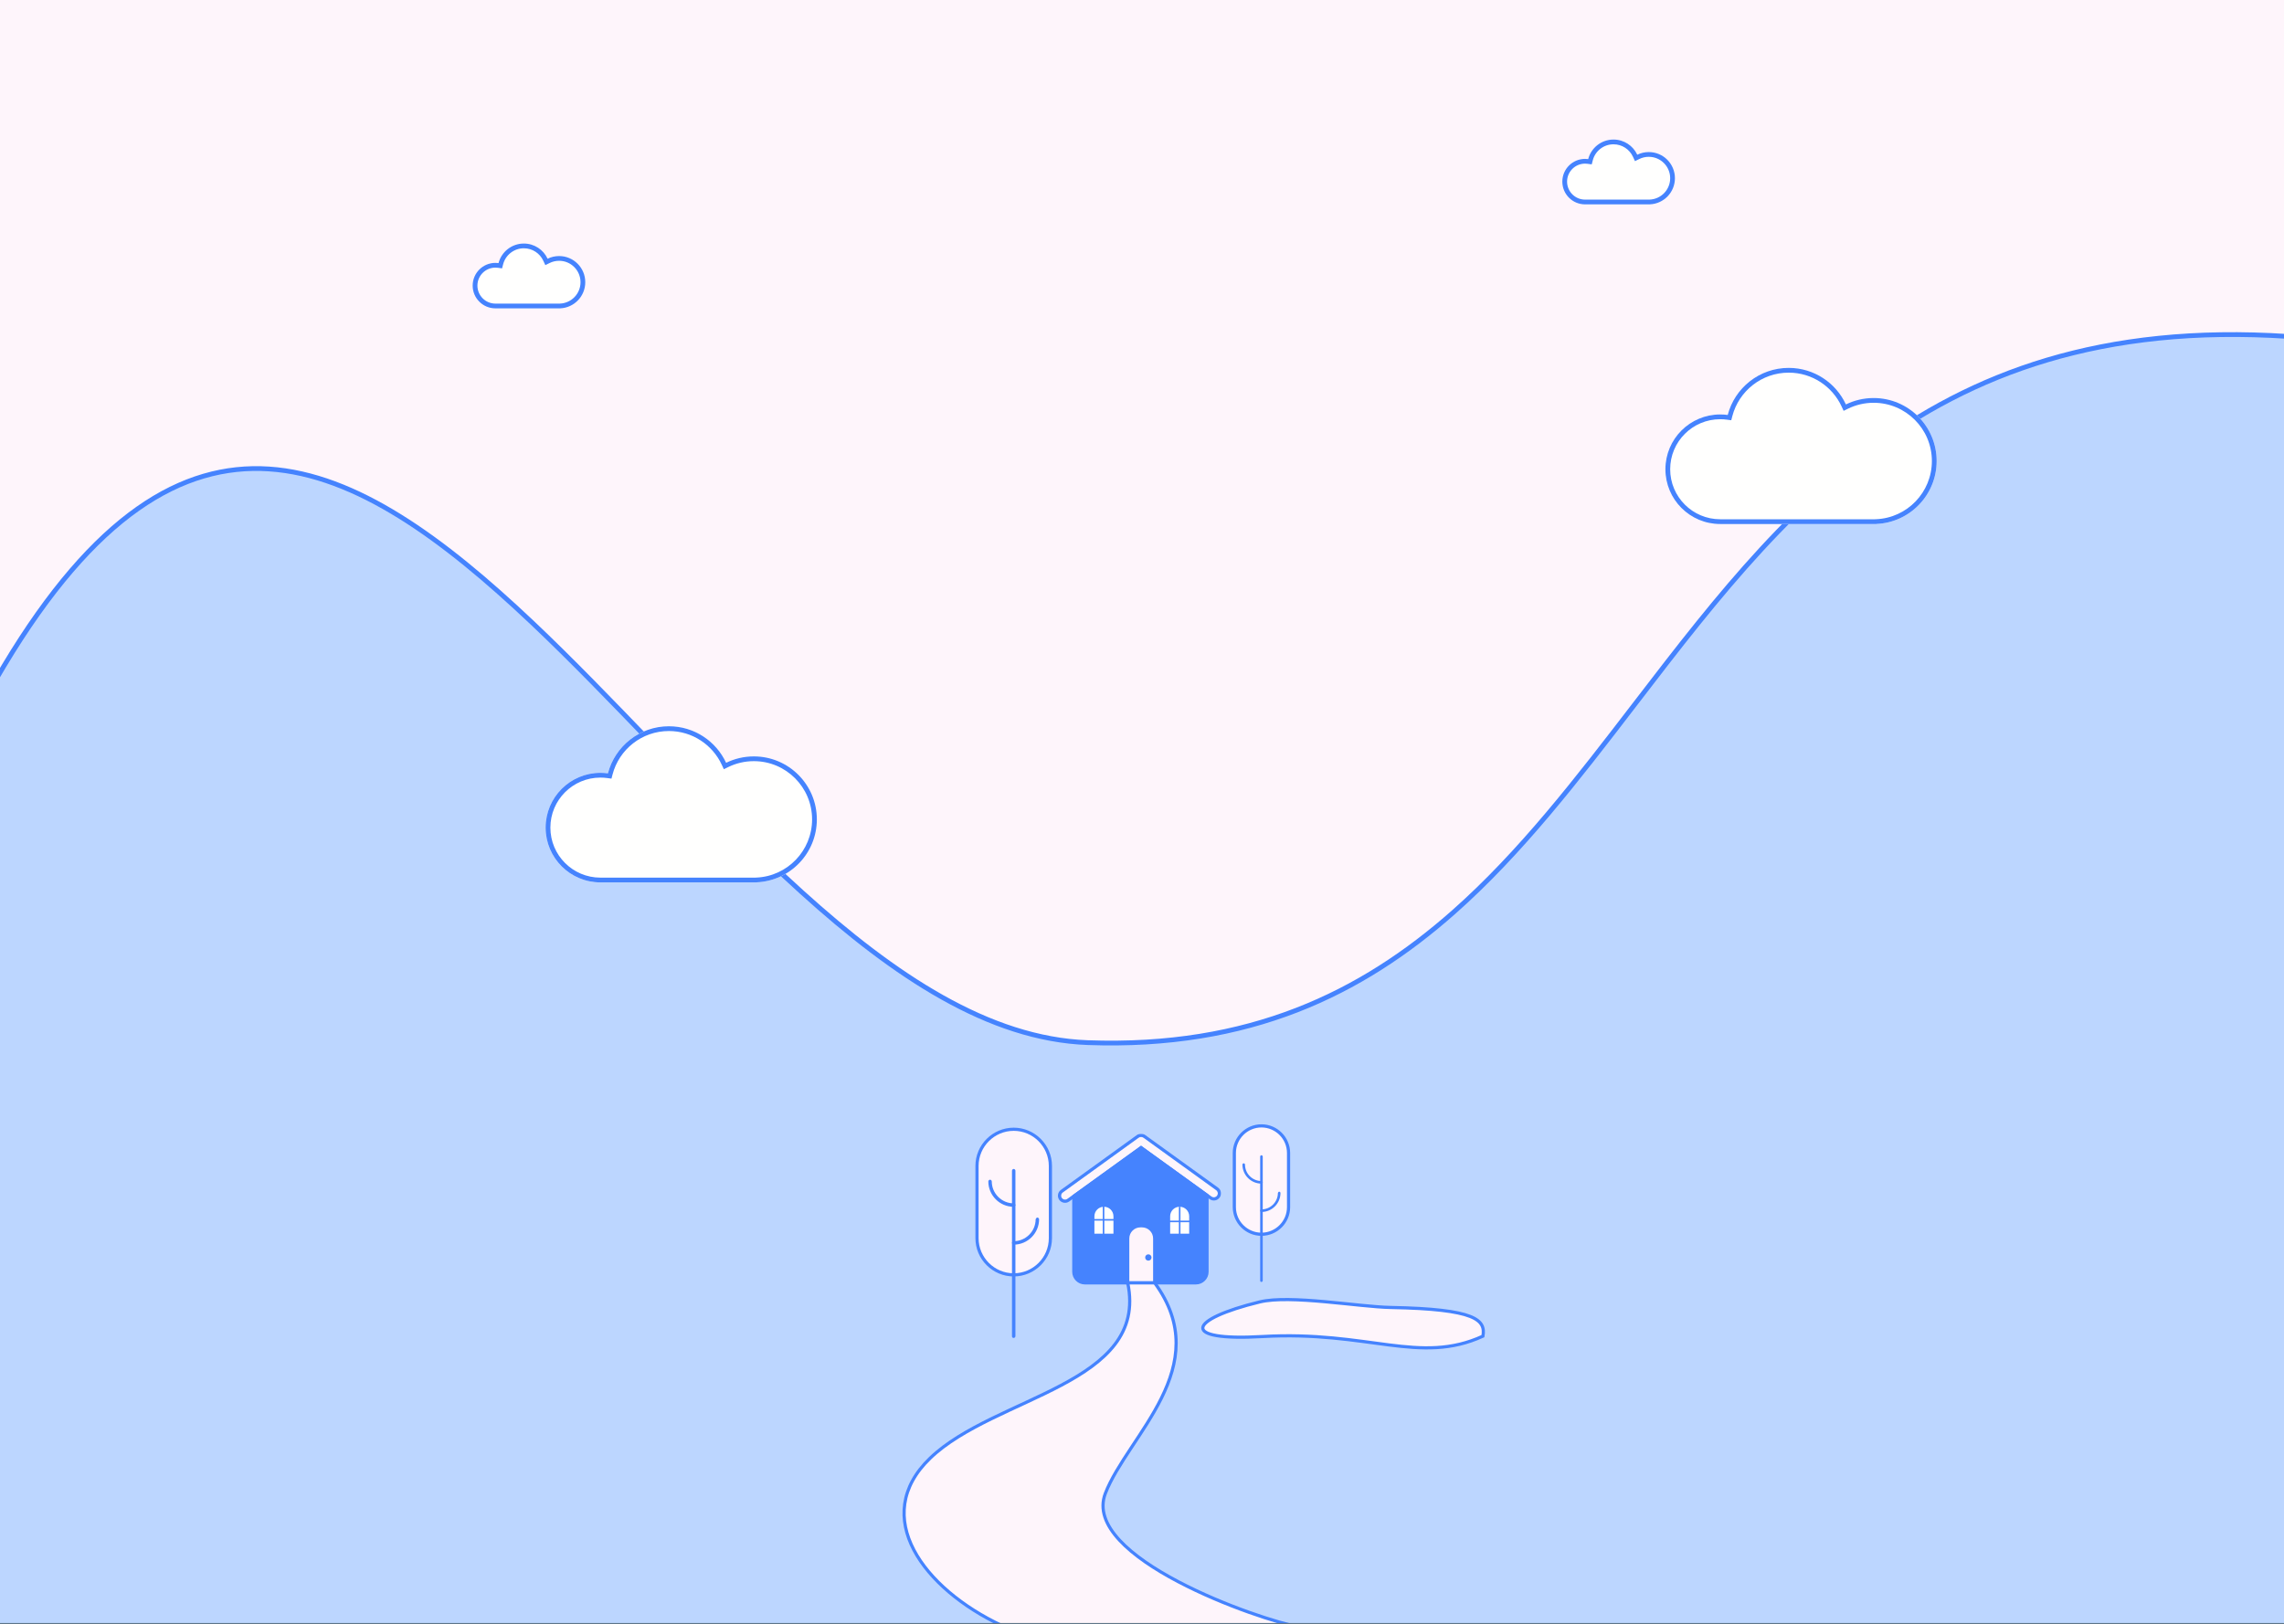
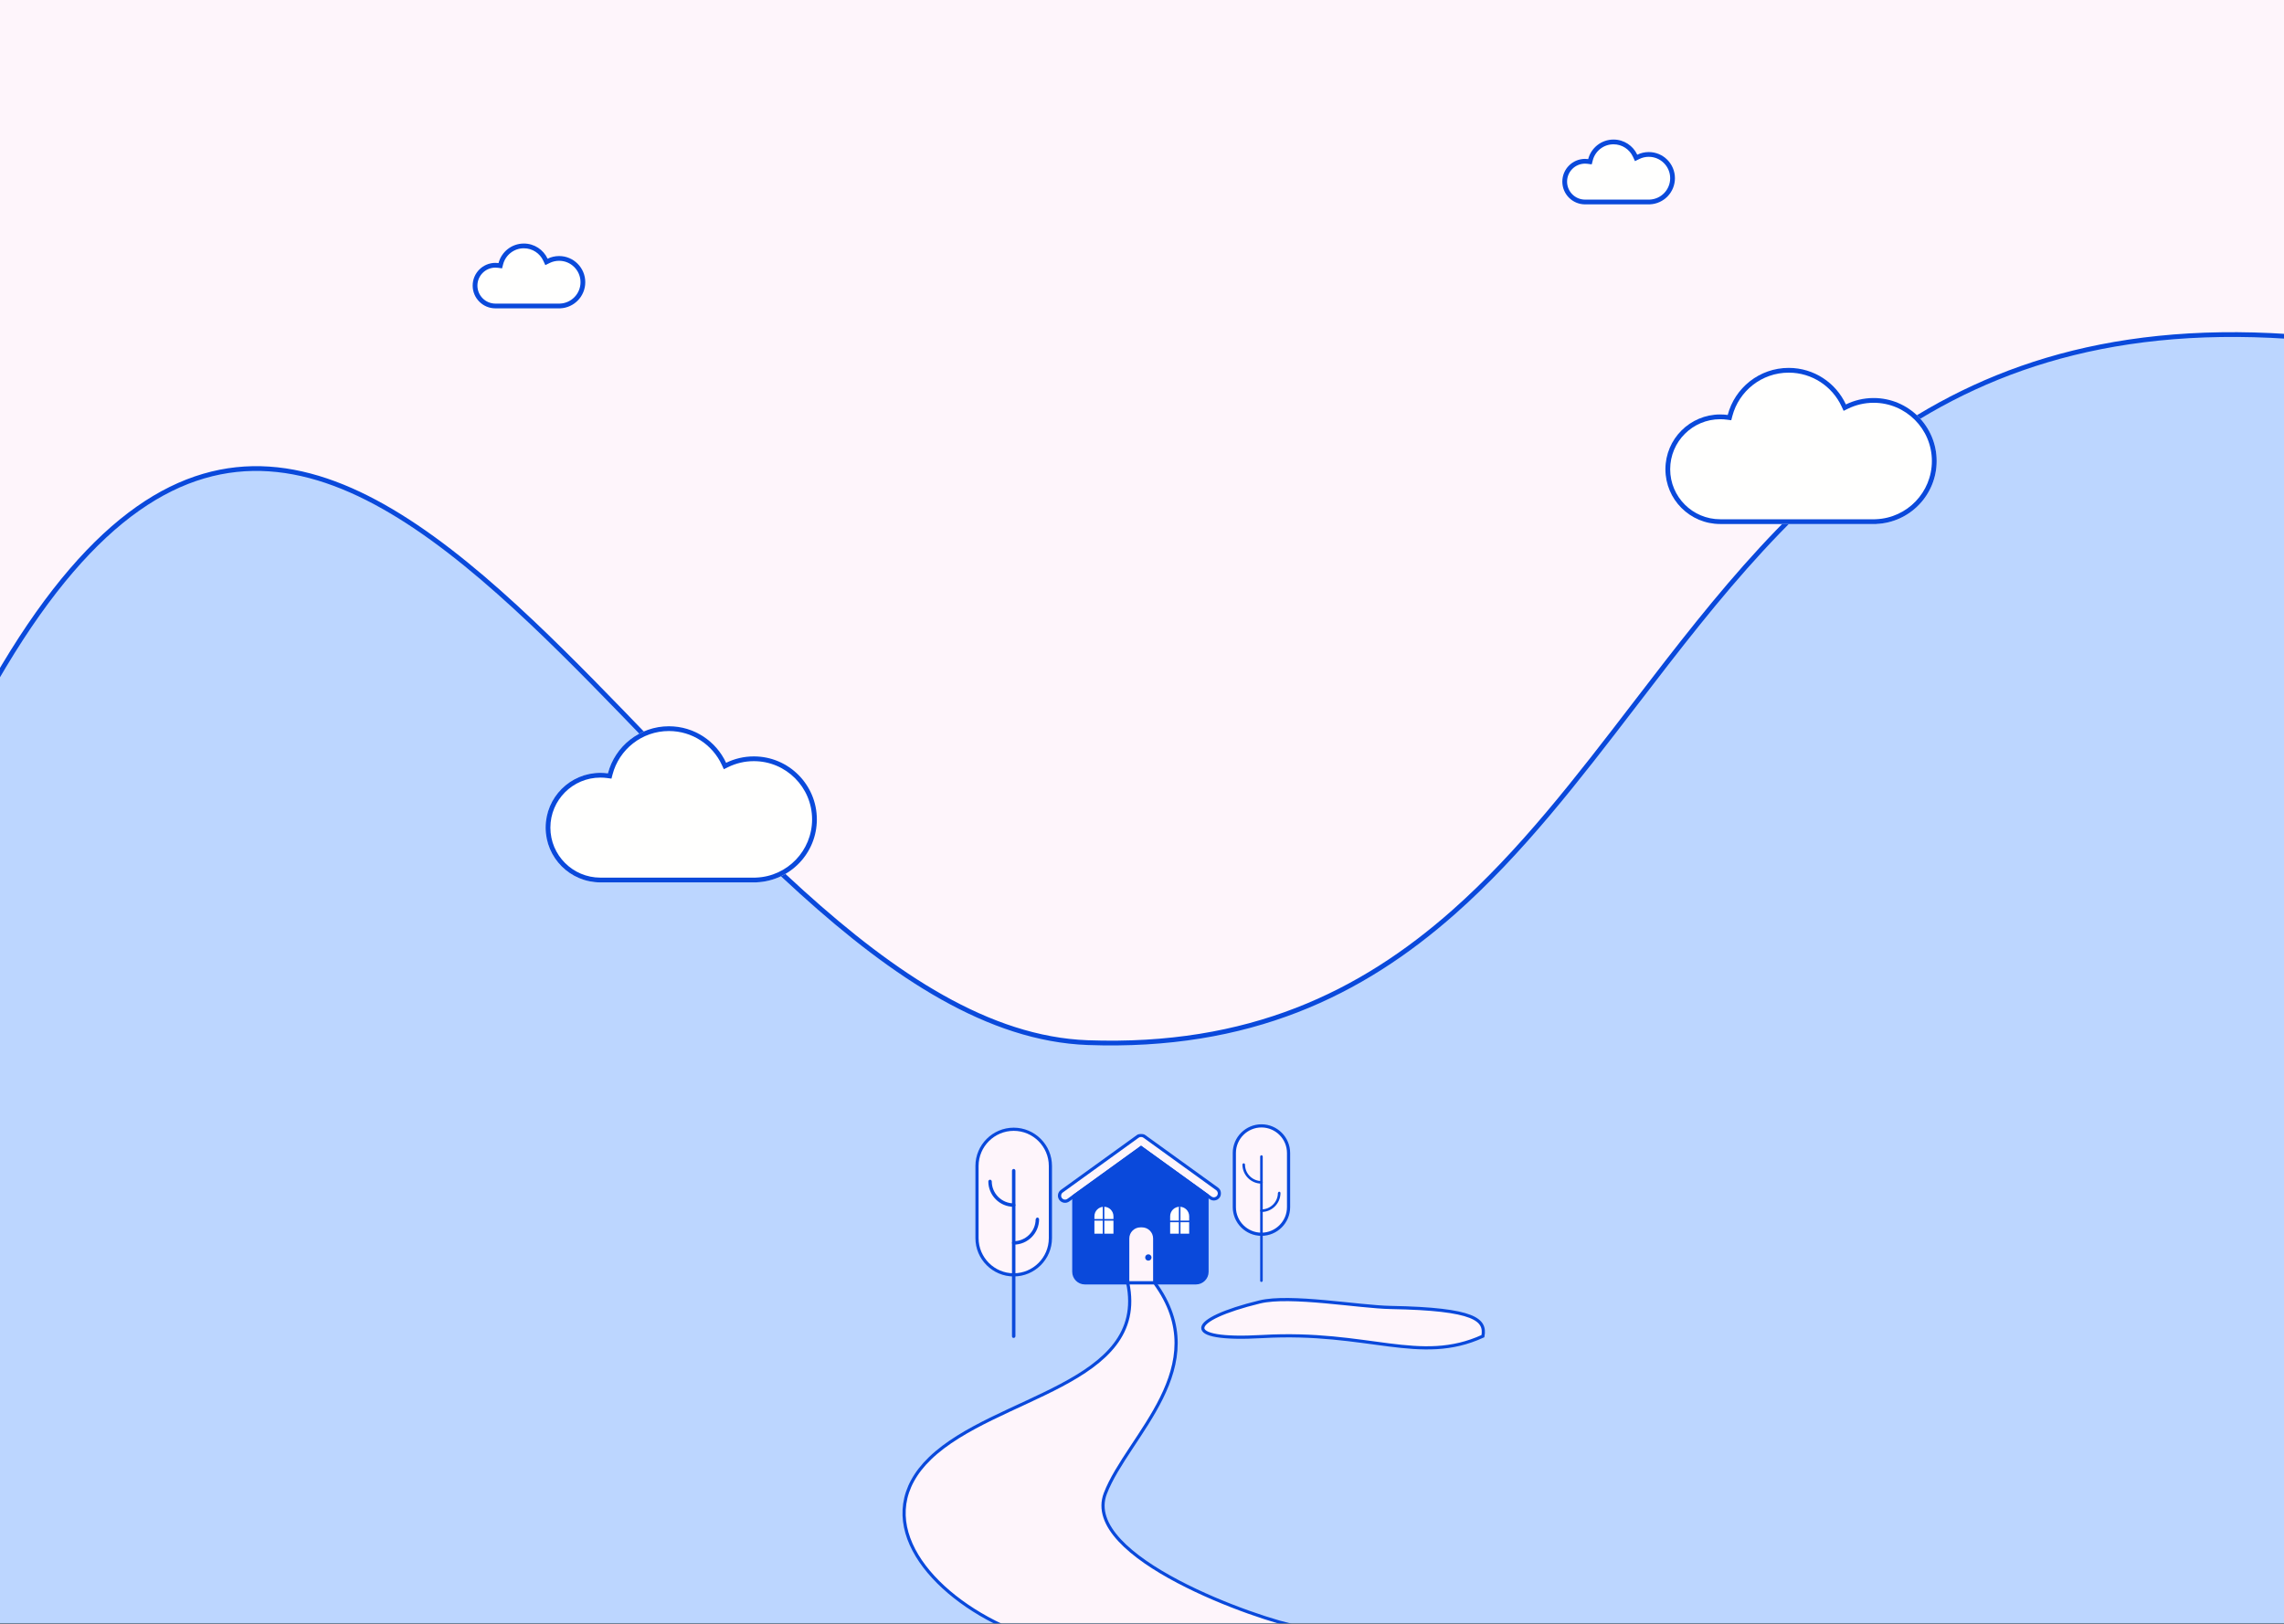
<svg xmlns="http://www.w3.org/2000/svg" width="1440" height="1024" viewBox="0 0 1440 1024" fill="none">
-   <g clip-path="url(#clip0_30_6824)">
-     <mask id="path-1-inside-1_30_6824" fill="white">
+   <g clip-path="url(#clip0_652_239)">
+     <mask id="path-1-inside-1_652_239" fill="white">
      <path d="M0 0H1440V1024H0V0Z" />
    </mask>
    <path d="M0 0H1440V1024H0V0Z" fill="#FEF5FB" />
-     <path d="M2.593 419.773C59.479 324.838 114.881 292.115 169.602 295.738C224.567 299.377 279.488 339.667 335.371 392.521C360.428 416.221 385.607 442.373 411.016 468.764C413.902 471.762 416.791 474.762 419.683 477.763C448.025 507.167 476.659 536.547 505.673 562.77C563.642 615.164 623.408 655.225 685.752 657.501C787.537 661.217 858.351 626.617 916.484 575.21C958.988 537.624 994.772 490.979 1030.92 443.865C1044.11 426.673 1057.34 409.418 1070.97 392.518C1122.03 329.211 1178.7 270.687 1259.32 238.015C1339.74 205.429 1444.18 198.48 1590.96 238.554L1665.22 1184.66L-113.351 1065.59C-124.783 969.095 -135.164 873.622 -123.138 769.487C-111.065 664.936 -76.395 551.592 2.593 419.773Z" fill="#BCD6FF" stroke="#4583FE" stroke-width="3" />
-     <mask id="path-6-inside-3_30_6824" fill="white">
+     <mask id="path-3-inside-2_652_239" fill="white">
+       <path d="M0 0H1440V1024H0V0Z" />
+     </mask>
+     <path d="M1440 1023.5H0V1024.5H1440V1023.5Z" fill="#597183" mask="url(#path-3-inside-2_652_239)" />
+     <path d="M2.593 419.771C59.479 324.836 114.881 292.113 169.602 295.736C224.567 299.375 279.488 339.665 335.371 392.519C360.427 416.218 385.606 442.37 411.014 468.76C413.901 471.759 416.791 474.76 419.683 477.761C448.025 507.165 476.659 536.545 505.673 562.768C563.642 615.162 623.408 655.223 685.752 657.499C787.537 661.215 858.351 626.615 916.484 575.208C958.988 537.622 994.772 490.977 1030.92 443.863C1044.11 426.671 1057.34 409.416 1070.97 392.516C1122.03 329.209 1178.7 270.685 1259.32 238.013C1339.74 205.427 1444.18 198.478 1590.96 238.552L1665.22 1184.66L-113.351 1065.59C-124.783 969.094 -135.164 873.621 -123.138 769.485C-111.065 664.934 -76.395 551.59 2.593 419.771Z" fill="#BCD6FF" stroke="#0A49DB" stroke-width="3" />
+     <mask id="path-6-inside-3_652_239" fill="white">
      <path fill-rule="evenodd" clip-rule="evenodd" d="M477 556.418C498.139 555.513 515 538.089 515 516.727C515 494.787 497.214 477 475.273 477C469 477 463.067 478.454 457.792 481.043C451.487 467.437 437.709 458 421.727 458C403.256 458 387.728 470.607 383.28 487.685C381.732 487.473 380.152 487.364 378.545 487.364C359.467 487.364 344 502.83 344 521.909C344 540.988 359.467 556.455 378.545 556.455H475.273H477V556.418Z" />
    </mask>
    <path fill-rule="evenodd" clip-rule="evenodd" d="M477 556.418C498.139 555.513 515 538.089 515 516.727C515 494.787 497.214 477 475.273 477C469 477 463.067 478.454 457.792 481.043C451.487 467.437 437.709 458 421.727 458C403.256 458 387.728 470.607 383.28 487.685C381.732 487.473 380.152 487.364 378.545 487.364C359.467 487.364 344 502.83 344 521.909C344 540.988 359.467 556.455 378.545 556.455H475.273H477V556.418Z" fill="#FFFFFE" />
-     <path d="M477 556.418L476.872 553.42L474 553.543V556.418H477ZM457.792 481.043L455.07 482.304L456.36 485.088L459.114 483.736L457.792 481.043ZM383.28 487.685L382.873 490.658L385.512 491.019L386.183 488.442L383.28 487.685ZM477 556.455V559.455H480V556.455H477ZM477.128 559.415C499.866 558.442 518 539.703 518 516.727H512C512 536.475 496.413 552.584 476.872 553.42L477.128 559.415ZM518 516.727C518 493.13 498.87 474 475.273 474V480C495.557 480 512 496.443 512 516.727H518ZM475.273 474C468.532 474 462.147 475.563 456.47 478.35L459.114 483.736C463.986 481.344 469.468 480 475.273 480V474ZM460.514 479.781C453.736 465.155 438.921 455 421.727 455V461C436.498 461 449.238 469.719 455.07 482.304L460.514 479.781ZM421.727 455C401.857 455 385.161 468.562 380.377 486.929L386.183 488.442C390.296 472.652 404.655 461 421.727 461V455ZM383.687 484.713C382.005 484.483 380.288 484.364 378.545 484.364V490.364C380.015 490.364 381.459 490.464 382.873 490.658L383.687 484.713ZM378.545 484.364C357.81 484.364 341 501.173 341 521.909H347C347 504.487 361.123 490.364 378.545 490.364V484.364ZM341 521.909C341 542.645 357.81 559.455 378.545 559.455V553.455C361.123 553.455 347 539.331 347 521.909H341ZM475.273 553.455H378.545V559.455H475.273V553.455ZM477 553.455H475.273V559.455H477V553.455ZM474 556.418V556.455H480V556.418H474Z" fill="#4583FE" mask="url(#path-6-inside-3_30_6824)" />
-     <mask id="path-8-inside-4_30_6824" fill="white">
-       <path fill-rule="evenodd" clip-rule="evenodd" d="M353.222 194.442C361.999 194.066 369 186.832 369 177.962C369 168.852 361.615 161.467 352.505 161.467C349.901 161.467 347.437 162.071 345.247 163.146C342.629 157.496 336.908 153.578 330.273 153.578C322.603 153.578 316.156 158.812 314.309 165.904C313.667 165.815 313.01 165.77 312.343 165.77C304.422 165.77 298 172.192 298 180.113C298 188.035 304.422 194.457 312.343 194.457C312.365 194.457 312.387 194.457 312.409 194.457H352.406C352.439 194.457 352.472 194.457 352.505 194.457C352.538 194.457 352.571 194.457 352.605 194.457H353.222V194.442Z" />
+     <path d="M477 556.418L476.872 553.42L474 553.543V556.418H477ZM457.792 481.043L455.07 482.304L456.36 485.088L459.114 483.736L457.792 481.043ZM383.28 487.685L382.873 490.658L385.512 491.019L386.183 488.442L383.28 487.685ZM477 556.455V559.455H480V556.455H477ZM477.128 559.415C499.866 558.442 518 539.703 518 516.727H512C512 536.475 496.413 552.584 476.872 553.42L477.128 559.415ZM518 516.727C518 493.13 498.87 474 475.273 474V480C495.557 480 512 496.443 512 516.727H518ZM475.273 474C468.532 474 462.147 475.563 456.47 478.35L459.114 483.736C463.986 481.344 469.468 480 475.273 480V474ZM460.514 479.781C453.736 465.155 438.921 455 421.727 455V461C436.498 461 449.238 469.719 455.07 482.304L460.514 479.781ZM421.727 455C401.857 455 385.161 468.562 380.377 486.929L386.183 488.442C390.296 472.652 404.655 461 421.727 461V455ZM383.687 484.713C382.005 484.483 380.288 484.364 378.545 484.364V490.364C380.015 490.364 381.459 490.464 382.873 490.658L383.687 484.713ZM378.545 484.364C357.81 484.364 341 501.173 341 521.909H347C347 504.487 361.123 490.364 378.545 490.364V484.364ZM341 521.909C341 542.645 357.81 559.455 378.545 559.455V553.455C361.123 553.455 347 539.331 347 521.909H341ZM475.273 553.455H378.545V559.455H475.273V553.455ZM477 553.455H475.273V559.455H477V553.455ZM474 556.418V556.455H480V556.418H474Z" fill="#0A49DB" mask="url(#path-6-inside-3_652_239)" />
+     <mask id="path-8-inside-4_652_239" fill="white">
+       <path fill-rule="evenodd" clip-rule="evenodd" d="M353.222 194.44C361.999 194.064 369 186.83 369 177.96C369 168.85 361.615 161.465 352.505 161.465C349.901 161.465 347.437 162.069 345.247 163.144C342.629 157.495 336.908 153.576 330.273 153.576C322.603 153.576 316.156 158.81 314.309 165.902C313.667 165.813 313.01 165.768 312.343 165.768C304.422 165.768 298 172.19 298 180.111C298 188.033 304.422 194.455 312.343 194.455C312.365 194.455 312.387 194.455 312.409 194.455H352.406C352.439 194.455 352.472 194.455 352.505 194.455C352.538 194.455 352.571 194.455 352.605 194.455H353.222V194.44Z" />
    </mask>
-     <path fill-rule="evenodd" clip-rule="evenodd" d="M353.222 194.442C361.999 194.066 369 186.832 369 177.962C369 168.852 361.615 161.467 352.505 161.467C349.901 161.467 347.437 162.071 345.247 163.146C342.629 157.496 336.908 153.578 330.273 153.578C322.603 153.578 316.156 158.812 314.309 165.904C313.667 165.815 313.01 165.77 312.343 165.77C304.422 165.77 298 172.192 298 180.113C298 188.035 304.422 194.457 312.343 194.457C312.365 194.457 312.387 194.457 312.409 194.457H352.406C352.439 194.457 352.472 194.457 352.505 194.457C352.538 194.457 352.571 194.457 352.605 194.457H353.222V194.442Z" fill="#FFFFFE" />
-     <path d="M353.222 194.442L353.094 191.444L350.222 191.567V194.442H353.222ZM345.247 163.146L342.525 164.407L343.815 167.19L346.569 165.839L345.247 163.146ZM314.309 165.904L313.902 168.876L316.541 169.237L317.212 166.66L314.309 165.904ZM312.409 194.457L312.409 191.457L312.396 191.457L312.409 194.457ZM352.406 194.457L352.423 191.457L352.414 191.457H352.406V194.457ZM352.605 194.457V191.457H352.596L352.587 191.457L352.605 194.457ZM353.222 194.457V197.457H356.222V194.457H353.222ZM353.35 197.439C363.726 196.995 372 188.445 372 177.962H366C366 185.218 360.273 191.137 353.094 191.444L353.35 197.439ZM372 177.962C372 167.195 363.272 158.467 352.505 158.467V164.467C359.958 164.467 366 170.509 366 177.962H372ZM352.505 158.467C349.432 158.467 346.518 159.18 343.925 160.452L346.569 165.839C348.357 164.961 350.369 164.467 352.505 164.467V158.467ZM347.969 161.884C344.878 155.214 338.12 150.578 330.273 150.578V156.578C335.697 156.578 340.38 159.778 342.525 164.407L347.969 161.884ZM330.273 150.578C321.204 150.578 313.589 156.767 311.406 165.147L317.212 166.66C318.724 160.857 324.002 156.578 330.273 156.578V150.578ZM314.717 162.931C313.939 162.825 313.147 162.77 312.343 162.77V168.77C312.874 168.77 313.394 168.806 313.902 168.876L314.717 162.931ZM312.343 162.77C302.765 162.77 295 170.535 295 180.113H301C301 173.849 306.079 168.77 312.343 168.77V162.77ZM295 180.113C295 189.692 302.765 197.457 312.343 197.457V191.457C306.079 191.457 301 186.378 301 180.113H295ZM312.343 197.457C312.37 197.457 312.396 197.457 312.423 197.457L312.396 191.457C312.378 191.457 312.361 191.457 312.343 191.457V197.457ZM352.406 191.457H312.409V197.457H352.406V191.457ZM352.388 197.457C352.427 197.457 352.466 197.457 352.505 197.457V191.457C352.478 191.457 352.451 191.457 352.423 191.457L352.388 197.457ZM352.505 197.457C352.544 197.457 352.583 197.457 352.622 197.457L352.587 191.457C352.56 191.457 352.532 191.457 352.505 191.457V197.457ZM353.222 191.457H352.605V197.457H353.222V191.457ZM350.222 194.442V194.457H356.222V194.442H350.222Z" fill="#4583FE" mask="url(#path-8-inside-4_30_6824)" />
-     <mask id="path-10-inside-5_30_6824" fill="white">
+     <path fill-rule="evenodd" clip-rule="evenodd" d="M353.222 194.44C361.999 194.064 369 186.83 369 177.96C369 168.85 361.615 161.465 352.505 161.465C349.901 161.465 347.437 162.069 345.247 163.144C342.629 157.495 336.908 153.576 330.273 153.576C322.603 153.576 316.156 158.81 314.309 165.902C313.667 165.813 313.01 165.768 312.343 165.768C304.422 165.768 298 172.19 298 180.111C298 188.033 304.422 194.455 312.343 194.455C312.365 194.455 312.387 194.455 312.409 194.455H352.406C352.439 194.455 352.472 194.455 352.505 194.455C352.538 194.455 352.571 194.455 352.605 194.455H353.222V194.44Z" fill="#FFFFFE" />
+     <path d="M353.222 194.44L353.094 191.442L350.222 191.565V194.44H353.222ZM345.247 163.144L342.525 164.405L343.815 167.188L346.569 165.837L345.247 163.144ZM314.309 165.902L313.902 168.874L316.541 169.235L317.212 166.658L314.309 165.902ZM312.409 194.455V191.455L312.396 191.455L312.409 194.455ZM352.406 194.455L352.423 191.455L352.414 191.455H352.406V194.455ZM352.605 194.455V191.455H352.596L352.587 191.455L352.605 194.455ZM353.222 194.455V197.455H356.222V194.455H353.222ZM353.35 197.437C363.726 196.993 372 188.444 372 177.96H366C366 185.216 360.273 191.135 353.094 191.442L353.35 197.437ZM372 177.96C372 167.193 363.272 158.465 352.505 158.465V164.465C359.958 164.465 366 170.507 366 177.96H372ZM352.505 158.465C349.432 158.465 346.518 159.178 343.925 160.451L346.569 165.837C348.357 164.959 350.369 164.465 352.505 164.465V158.465ZM347.969 161.882C344.878 155.212 338.12 150.576 330.273 150.576V156.576C335.697 156.576 340.38 159.777 342.525 164.405L347.969 161.882ZM330.273 150.576C321.204 150.576 313.589 156.765 311.406 165.145L317.212 166.658C318.724 160.856 324.002 156.576 330.273 156.576V150.576ZM314.717 162.929C313.939 162.823 313.147 162.768 312.343 162.768V168.768C312.874 168.768 313.394 168.804 313.902 168.874L314.717 162.929ZM312.343 162.768C302.765 162.768 295 170.533 295 180.111H301C301 173.847 306.079 168.768 312.343 168.768V162.768ZM295 180.111C295 189.69 302.765 197.455 312.343 197.455V191.455C306.079 191.455 301 186.376 301 180.111H295ZM312.343 197.455C312.37 197.455 312.396 197.455 312.423 197.455L312.396 191.455C312.378 191.455 312.361 191.455 312.343 191.455V197.455ZM352.406 191.455H312.409V197.455H352.406V191.455ZM352.388 197.455C352.427 197.455 352.466 197.455 352.505 197.455V191.455C352.478 191.455 352.451 191.455 352.423 191.455L352.388 197.455ZM352.505 197.455C352.544 197.455 352.583 197.455 352.622 197.455L352.587 191.455C352.56 191.455 352.532 191.455 352.505 191.455V197.455ZM353.222 191.455H352.605V197.455H353.222V191.455ZM350.222 194.44V194.455H356.222V194.44H350.222Z" fill="#0A49DB" mask="url(#path-8-inside-4_652_239)" />
+     <mask id="path-10-inside-5_652_239" fill="white">
      <path fill-rule="evenodd" clip-rule="evenodd" d="M1183 330.418C1204.14 329.513 1221 312.089 1221 290.727C1221 268.787 1203.21 251 1181.27 251C1175 251 1169.07 252.454 1163.79 255.043C1157.49 241.437 1143.71 232 1127.73 232C1109.26 232 1093.73 244.607 1089.28 261.685C1087.73 261.473 1086.15 261.364 1084.55 261.364C1065.47 261.364 1050 276.83 1050 295.909C1050 314.988 1065.47 330.455 1084.55 330.455H1181.27H1183V330.418Z" />
    </mask>
    <path fill-rule="evenodd" clip-rule="evenodd" d="M1183 330.418C1204.14 329.513 1221 312.089 1221 290.727C1221 268.787 1203.21 251 1181.27 251C1175 251 1169.07 252.454 1163.79 255.043C1157.49 241.437 1143.71 232 1127.73 232C1109.26 232 1093.73 244.607 1089.28 261.685C1087.73 261.473 1086.15 261.364 1084.55 261.364C1065.47 261.364 1050 276.83 1050 295.909C1050 314.988 1065.47 330.455 1084.55 330.455H1181.27H1183V330.418Z" fill="#FFFFFE" />
-     <path d="M1183 330.418L1182.87 327.42L1180 327.543V330.418H1183ZM1163.79 255.043L1161.07 256.304L1162.36 259.088L1165.11 257.736L1163.79 255.043ZM1089.28 261.685L1088.87 264.658L1091.51 265.019L1092.18 262.442L1089.28 261.685ZM1183 330.455V333.455H1186V330.455H1183ZM1183.13 333.415C1205.87 332.442 1224 313.703 1224 290.727H1218C1218 310.475 1202.41 326.584 1182.87 327.42L1183.13 333.415ZM1224 290.727C1224 267.13 1204.87 248 1181.27 248V254C1201.56 254 1218 270.443 1218 290.727H1224ZM1181.27 248C1174.53 248 1168.15 249.563 1162.47 252.35L1165.11 257.736C1169.99 255.344 1175.47 254 1181.27 254V248ZM1166.51 253.781C1159.74 239.155 1144.92 229 1127.73 229V235C1142.5 235 1155.24 243.719 1161.07 256.304L1166.51 253.781ZM1127.73 229C1107.86 229 1091.16 242.562 1086.38 260.929L1092.18 262.442C1096.3 246.652 1110.65 235 1127.73 235V229ZM1089.69 258.713C1088 258.483 1086.29 258.364 1084.55 258.364V264.364C1086.01 264.364 1087.46 264.464 1088.87 264.658L1089.69 258.713ZM1084.55 258.364C1063.81 258.364 1047 275.173 1047 295.909H1053C1053 278.487 1067.12 264.364 1084.55 264.364V258.364ZM1047 295.909C1047 316.645 1063.81 333.455 1084.55 333.455V327.455C1067.12 327.455 1053 313.331 1053 295.909H1047ZM1181.27 327.455H1084.55V333.455H1181.27V327.455ZM1183 327.455H1181.27V333.455H1183V327.455ZM1180 330.418V330.455H1186V330.418H1180Z" fill="#4583FE" mask="url(#path-10-inside-5_30_6824)" />
-     <path d="M876.83 824.517C930.685 825.51 936.738 832.43 934.944 842.607C895.052 860.873 863 838.984 795.765 842.858C743.454 845.872 748.799 832.077 794.226 821.027C813.509 816.337 856.77 824.147 876.83 824.517Z" fill="#FEF5FB" stroke="#4583FE" stroke-width="2" />
-     <path d="M639.114 712.129C651.85 712.129 662.249 722.528 662.249 735.264V780.822C662.249 793.557 651.85 803.957 639.114 803.957C626.379 803.957 615.979 793.557 615.979 780.822V735.264C615.979 722.528 626.379 712.129 639.114 712.129Z" fill="#FEF5FB" stroke="#4583FE" stroke-width="2" />
-     <path d="M639.115 843.737C639.657 843.737 640.2 843.195 640.2 842.653V738.249C640.2 737.706 639.657 737.164 639.115 737.164C638.573 737.164 638.03 737.706 638.03 738.249V842.653C638.03 843.466 638.573 843.737 639.115 843.737Z" fill="#4583FE" />
-     <path d="M639.115 784.889C648.064 784.889 655.114 777.567 655.114 768.889C655.114 768.347 654.572 767.805 654.03 767.805C653.487 767.805 653.216 768.347 652.945 768.889C652.945 776.482 646.708 782.72 639.115 782.72C638.573 782.72 638.03 783.262 638.03 783.804C638.03 784.347 638.573 784.889 639.115 784.889Z" fill="#4583FE" />
-     <path d="M639.114 761.026C639.656 761.026 640.198 760.483 640.198 759.941C640.198 759.399 639.656 758.856 639.114 758.856C631.521 758.856 625.284 752.619 625.284 745.026C625.284 744.484 624.741 743.941 624.199 743.941C623.657 743.941 623.114 744.484 623.114 745.026C623.114 753.704 630.165 761.026 639.114 761.026Z" fill="#4583FE" />
-     <path d="M795.31 710C804.719 710 812.404 717.685 812.404 727.095V761.251C812.404 770.661 804.719 778.346 795.31 778.346C785.9 778.346 778.215 770.661 778.215 761.251V727.095C778.215 717.685 785.9 710 795.31 710Z" fill="#FEF5FB" stroke="#4583FE" stroke-width="2" />
-     <path d="M795.31 808.421C795.717 808.421 796.124 808.015 796.124 807.608V729.333C796.124 728.926 795.717 728.52 795.31 728.52C794.904 728.52 794.497 728.926 794.497 729.333V807.608C794.497 808.218 794.904 808.421 795.31 808.421Z" fill="#4583FE" />
-     <path d="M795.31 764.301C802.02 764.301 807.306 758.811 807.306 752.305C807.306 751.899 806.899 751.492 806.492 751.492C806.086 751.492 805.882 751.899 805.679 752.305C805.679 757.998 801.003 762.674 795.31 762.674C794.904 762.674 794.497 763.081 794.497 763.488C794.497 763.894 794.904 764.301 795.31 764.301Z" fill="#4583FE" />
-     <path d="M795.31 746.41C795.716 746.41 796.123 746.004 796.123 745.597C796.123 745.19 795.716 744.784 795.31 744.784C789.617 744.784 784.941 740.108 784.941 734.415C784.941 734.008 784.534 733.602 784.128 733.602C783.721 733.602 783.314 734.008 783.314 734.415C783.314 740.921 788.601 746.41 795.31 746.41Z" fill="#4583FE" />
-     <path d="M761 753.781V802C761 805.866 757.866 809 754 809H684C680.134 809 677 805.866 677 802V753.781C677 751.599 678.018 749.541 679.753 748.217L714.753 721.5C717.261 719.586 720.739 719.586 723.247 721.5L758.247 748.217C759.982 749.541 761 751.599 761 753.781Z" fill="#4583FE" stroke="#4583FE" stroke-width="2" />
-     <path d="M711 781C711 776.582 714.582 773 719 773H720C724.418 773 728 776.582 728 781V809H711V781Z" fill="#FEF5FB" stroke="#4583FE" stroke-width="2" />
-     <path d="M702 779H703V778V767C703 763.134 699.866 760 696 760C692.134 760 689 763.134 689 767V778V779H690H702Z" fill="#FFFFFE" stroke="#4583FE" stroke-width="2" />
-     <path d="M695.75 760V778.5" stroke="#4583FE" />
-     <path d="M703.25 769.25L689 769.25" stroke="#4583FE" />
-     <path d="M749.75 779H750.75V778V767C750.75 763.134 747.616 760 743.75 760C739.884 760 736.75 763.134 736.75 767V778V779H737.75H749.75Z" fill="#FFFFFE" stroke="#4583FE" stroke-width="2" />
-     <path d="M743.75 761V779.5" stroke="#4583FE" />
-     <path d="M751.25 770.25L737 770.25" stroke="#4583FE" />
-     <circle cx="724" cy="793" r="2" fill="#4583FE" />
-     <path d="M728 809H711C724.428 873.117 627.19 880.284 586.406 919.58C548.229 956.364 582.227 1001.87 631.58 1025.09C701.097 1028.39 836.642 1029.1 819.518 1026.1C793.596 1021.56 681.385 982.059 696.885 941.787C710.875 905.438 766.884 862.01 728 809Z" fill="#FEF5FB" stroke="#4583FE" stroke-width="2" />
-     <mask id="path-31-outside-6_30_6824" maskUnits="userSpaceOnUse" x="665.99" y="714.988" width="104" height="44" fill="black">
-       <rect fill="white" x="665.99" y="714.988" width="104" height="44" />
-       <path fill-rule="evenodd" clip-rule="evenodd" d="M670.027 751.999C668.908 752.807 668.655 754.37 669.464 755.489C670.272 756.609 671.834 756.861 672.954 756.053L719.407 722.513L763.84 754.594C764.96 755.402 766.522 755.15 767.331 754.03C768.139 752.911 767.887 751.348 766.767 750.54L720.954 717.462C720.488 717.126 719.947 716.973 719.414 716.99C718.878 716.97 718.331 717.123 717.862 717.462L670.027 751.999Z" />
+     <path d="M1183 330.418L1182.87 327.42L1180 327.543V330.418H1183ZM1163.79 255.043L1161.07 256.304L1162.36 259.088L1165.11 257.736L1163.79 255.043ZM1089.28 261.685L1088.87 264.658L1091.51 265.019L1092.18 262.442L1089.28 261.685ZM1183 330.455V333.455H1186V330.455H1183ZM1183.13 333.415C1205.87 332.442 1224 313.703 1224 290.727H1218C1218 310.475 1202.41 326.584 1182.87 327.42L1183.13 333.415ZM1224 290.727C1224 267.13 1204.87 248 1181.27 248V254C1201.56 254 1218 270.443 1218 290.727H1224ZM1181.27 248C1174.53 248 1168.15 249.563 1162.47 252.35L1165.11 257.736C1169.99 255.344 1175.47 254 1181.27 254V248ZM1166.51 253.781C1159.74 239.155 1144.92 229 1127.73 229V235C1142.5 235 1155.24 243.719 1161.07 256.304L1166.51 253.781ZM1127.73 229C1107.86 229 1091.16 242.562 1086.38 260.929L1092.18 262.442C1096.3 246.652 1110.65 235 1127.73 235V229ZM1089.69 258.713C1088 258.483 1086.29 258.364 1084.55 258.364V264.364C1086.01 264.364 1087.46 264.464 1088.87 264.658L1089.69 258.713ZM1084.55 258.364C1063.81 258.364 1047 275.173 1047 295.909H1053C1053 278.487 1067.12 264.364 1084.55 264.364V258.364ZM1047 295.909C1047 316.645 1063.81 333.455 1084.55 333.455V327.455C1067.12 327.455 1053 313.331 1053 295.909H1047ZM1181.27 327.455H1084.55V333.455H1181.27V327.455ZM1183 327.455H1181.27V333.455H1183V327.455ZM1180 330.418V330.455H1186V330.418H1180Z" fill="#0A49DB" mask="url(#path-10-inside-5_652_239)" />
+     <path d="M876.83 824.517C930.685 825.51 936.738 832.429 934.944 842.606C895.052 860.873 862.999 838.984 795.765 842.857C743.454 845.871 748.799 832.077 794.226 821.027C813.509 816.336 856.77 824.147 876.83 824.517Z" fill="#FEF5FB" stroke="#0A49DB" stroke-width="2" />
+     <path d="M639.114 712.129C651.85 712.129 662.249 722.528 662.249 735.264V780.822C662.249 793.557 651.85 803.957 639.114 803.957C626.379 803.957 615.979 793.557 615.979 780.822V735.264C615.979 722.528 626.379 712.129 639.114 712.129Z" fill="#FEF5FB" stroke="#0A49DB" stroke-width="2" />
+     <path d="M639.115 843.735C639.657 843.735 640.2 843.193 640.2 842.651V738.247C640.2 737.704 639.657 737.162 639.115 737.162C638.573 737.162 638.03 737.704 638.03 738.247V842.651C638.03 843.464 638.573 843.735 639.115 843.735Z" fill="#0A49DB" />
+     <path d="M639.115 784.89C648.064 784.89 655.114 777.568 655.114 768.89C655.114 768.348 654.572 767.806 654.03 767.806C653.487 767.806 653.216 768.348 652.945 768.89C652.945 776.483 646.708 782.721 639.115 782.721C638.573 782.721 638.03 783.263 638.03 783.805C638.03 784.348 638.573 784.89 639.115 784.89Z" fill="#0A49DB" />
+     <path d="M639.114 761.026C639.656 761.026 640.198 760.483 640.198 759.941C640.198 759.399 639.656 758.856 639.114 758.856C631.521 758.856 625.284 752.619 625.284 745.026C625.284 744.484 624.741 743.941 624.199 743.941C623.656 743.941 623.114 744.484 623.114 745.026C623.114 753.704 630.165 761.026 639.114 761.026Z" fill="#0A49DB" />
+     <path d="M795.309 710C804.719 710 812.404 717.685 812.404 727.095V761.251C812.404 770.661 804.719 778.346 795.309 778.346C785.9 778.346 778.215 770.661 778.215 761.251V727.095C778.215 717.685 785.9 710 795.309 710Z" fill="#FEF5FB" stroke="#0A49DB" stroke-width="2" />
+     <path d="M795.31 808.42C795.716 808.42 796.123 808.013 796.123 807.606V729.331C796.123 728.925 795.716 728.518 795.31 728.518C794.903 728.518 794.497 728.925 794.497 729.331V807.606C794.497 808.216 794.903 808.42 795.31 808.42Z" fill="#0A49DB" />
+     <path d="M795.31 764.301C802.019 764.301 807.305 758.812 807.305 752.306C807.305 751.899 806.899 751.493 806.492 751.493C806.085 751.493 805.882 751.899 805.679 752.306C805.679 757.999 801.003 762.675 795.31 762.675C794.903 762.675 794.497 763.081 794.497 763.488C794.497 763.895 794.903 764.301 795.31 764.301Z" fill="#0A49DB" />
+     <path d="M795.31 746.409C795.716 746.409 796.123 746.003 796.123 745.596C796.123 745.189 795.716 744.783 795.31 744.783C789.617 744.783 784.941 740.107 784.941 734.414C784.941 734.007 784.534 733.601 784.127 733.601C783.721 733.601 783.314 734.007 783.314 734.414C783.314 740.92 788.6 746.409 795.31 746.409Z" fill="#0A49DB" />
+     <path d="M677 753.781C677 751.599 678.018 749.541 679.753 748.217L714.753 721.5C717.261 719.586 720.739 719.586 723.247 721.5L758.247 748.217C759.982 749.541 761 751.599 761 753.781V802C761 805.866 757.866 809 754 809H684C680.134 809 677 805.866 677 802V753.781Z" fill="#0A49DB" stroke="#0A49DB" stroke-width="2" />
+     <path d="M711 781C711 776.582 714.582 773 719 773H720C724.418 773 728 776.582 728 781V809H711V781Z" fill="#FEF5FB" stroke="#0A49DB" stroke-width="2" />
+     <path d="M702 779H703V778V767C703 763.134 699.866 760 696 760C692.134 760 689 763.134 689 767V778V779H690H702Z" fill="#FFFFFE" stroke="#0A49DB" stroke-width="2" />
+     <path d="M695.75 760V778.5" stroke="#0A49DB" />
+     <path d="M703.25 769.25L689 769.25" stroke="#0A49DB" />
+     <path d="M749.75 779H750.75V778V767C750.75 763.134 747.616 760 743.75 760C739.884 760 736.75 763.134 736.75 767V778V779H737.75H749.75Z" fill="#FFFFFE" stroke="#0A49DB" stroke-width="2" />
+     <path d="M743.75 761V779.5" stroke="#0A49DB" />
+     <path d="M751.25 770.25L737 770.25" stroke="#0A49DB" />
+     <circle cx="724" cy="793" r="2" fill="#0A49DB" />
+     <path d="M728 809H711C724.428 873.117 627.19 880.284 586.406 919.58C548.229 956.364 582.227 1001.87 631.58 1025.09C701.097 1028.39 836.642 1029.1 819.518 1026.1C793.596 1021.56 681.385 982.059 696.885 941.787C710.874 905.438 766.884 862.01 728 809Z" fill="#FEF5FB" stroke="#0A49DB" stroke-width="2" />
+     <mask id="path-31-outside-6_652_239" maskUnits="userSpaceOnUse" x="665.99" y="714.99" width="104" height="44" fill="black">
+       <rect fill="white" x="665.99" y="714.99" width="104" height="44" />
+       <path fill-rule="evenodd" clip-rule="evenodd" d="M670.027 752C668.907 752.808 668.655 754.371 669.463 755.491C670.272 756.61 671.834 756.862 672.954 756.054L719.407 722.514L763.84 754.595C764.96 755.403 766.522 755.151 767.33 754.032C768.139 752.912 767.886 751.349 766.767 750.541L720.953 717.463C720.488 717.128 719.947 716.975 719.414 716.991C718.878 716.972 718.331 717.124 717.862 717.463L670.027 752Z" />
    </mask>
-     <path fill-rule="evenodd" clip-rule="evenodd" d="M670.027 751.999C668.908 752.807 668.655 754.37 669.464 755.489C670.272 756.609 671.834 756.861 672.954 756.053L719.407 722.513L763.84 754.594C764.96 755.402 766.522 755.15 767.331 754.03C768.139 752.911 767.887 751.348 766.767 750.54L720.954 717.462C720.488 717.126 719.947 716.973 719.414 716.99C718.878 716.97 718.331 717.123 717.862 717.462L670.027 751.999Z" fill="#FEF5FB" />
-     <path d="M669.464 755.489L667.842 756.66L667.842 756.66L669.464 755.489ZM670.027 751.999L671.198 753.62L671.198 753.62L670.027 751.999ZM672.954 756.053L674.125 757.674L674.125 757.674L672.954 756.053ZM719.407 722.513L720.578 720.891L719.407 720.046L718.237 720.891L719.407 722.513ZM763.84 754.594L762.669 756.215L762.669 756.215L763.84 754.594ZM767.331 754.03L768.952 755.201L768.952 755.201L767.331 754.03ZM766.767 750.54L767.938 748.918L767.938 748.918L766.767 750.54ZM720.954 717.462L719.783 719.084L719.783 719.084L720.954 717.462ZM719.414 716.99L719.342 718.989L719.409 718.991L719.476 718.989L719.414 716.99ZM717.862 717.462L716.691 715.84L716.691 715.84L717.862 717.462ZM671.085 754.318C670.923 754.094 670.974 753.782 671.198 753.62L668.856 750.377C666.841 751.832 666.387 754.645 667.842 756.66L671.085 754.318ZM671.783 754.431C671.559 754.593 671.247 754.542 671.085 754.318L667.842 756.66C669.297 758.675 672.11 759.129 674.125 757.674L671.783 754.431ZM718.237 720.891L671.783 754.431L674.125 757.674L720.578 724.134L718.237 720.891ZM718.237 724.134L762.669 756.215L765.011 752.972L720.578 720.891L718.237 724.134ZM762.669 756.215C764.684 757.67 767.497 757.216 768.952 755.201L765.709 752.859C765.547 753.083 765.235 753.134 765.011 752.972L762.669 756.215ZM768.952 755.201C770.407 753.186 769.953 750.373 767.938 748.918L765.596 752.161C765.82 752.323 765.871 752.635 765.709 752.859L768.952 755.201ZM767.938 748.918L722.124 715.84L719.783 719.084L765.596 752.161L767.938 748.918ZM722.124 715.84C721.289 715.237 720.311 714.961 719.353 714.991L719.476 718.989C719.583 718.986 719.688 719.015 719.783 719.084L722.124 715.84ZM719.033 719.083C719.128 719.014 719.234 718.985 719.342 718.989L719.487 714.991C718.521 714.956 717.534 715.232 716.691 715.84L719.033 719.083ZM671.198 753.62L719.033 719.083L716.691 715.84L668.856 750.377L671.198 753.62Z" fill="#4583FE" mask="url(#path-31-outside-6_30_6824)" />
-     <mask id="path-33-inside-7_30_6824" fill="white">
+     <path fill-rule="evenodd" clip-rule="evenodd" d="M670.027 752C668.907 752.808 668.655 754.371 669.463 755.491C670.272 756.61 671.834 756.862 672.954 756.054L719.407 722.514L763.84 754.595C764.96 755.403 766.522 755.151 767.33 754.032C768.139 752.912 767.886 751.349 766.767 750.541L720.953 717.463C720.488 717.128 719.947 716.975 719.414 716.991C718.878 716.972 718.331 717.124 717.862 717.463L670.027 752Z" fill="#FEF5FB" />
+     <path d="M669.463 755.491L667.842 756.661L667.842 756.661L669.463 755.491ZM670.027 752L671.198 753.622H671.198L670.027 752ZM672.954 756.054L674.125 757.676H674.125L672.954 756.054ZM719.407 722.514L720.578 720.893L719.407 720.047L718.237 720.893L719.407 722.514ZM763.84 754.595L762.669 756.217H762.669L763.84 754.595ZM767.33 754.032L768.952 755.202V755.202L767.33 754.032ZM766.767 750.541L767.938 748.92L767.938 748.92L766.767 750.541ZM720.953 717.463L719.783 719.085L719.783 719.085L720.953 717.463ZM719.414 716.991L719.342 718.99L719.409 718.993L719.476 718.99L719.414 716.991ZM717.862 717.463L716.691 715.842V715.842L717.862 717.463ZM671.085 754.32C670.923 754.096 670.974 753.783 671.198 753.622L668.856 750.379C666.841 751.834 666.387 754.646 667.842 756.661L671.085 754.32ZM671.783 754.433C671.559 754.594 671.247 754.544 671.085 754.32L667.842 756.661C669.297 758.676 672.11 759.13 674.125 757.676L671.783 754.433ZM718.237 720.893L671.783 754.433L674.125 757.676L720.578 724.136L718.237 720.893ZM718.237 724.136L762.669 756.217L765.011 752.974L720.578 720.893L718.237 724.136ZM762.669 756.217C764.684 757.671 767.497 757.217 768.952 755.202L765.709 752.861C765.547 753.085 765.235 753.135 765.011 752.974L762.669 756.217ZM768.952 755.202C770.407 753.187 769.953 750.375 767.938 748.92L765.596 752.163C765.82 752.324 765.871 752.637 765.709 752.861L768.952 755.202ZM767.938 748.92L722.124 715.842L719.783 719.085L765.596 752.163L767.938 748.92ZM722.124 715.842C721.289 715.239 720.311 714.963 719.352 714.992L719.476 718.99C719.583 718.987 719.688 719.017 719.783 719.085L722.124 715.842ZM719.033 719.085C719.128 719.016 719.234 718.986 719.342 718.99L719.487 714.993C718.521 714.958 717.534 715.233 716.691 715.842L719.033 719.085ZM671.198 753.622L719.033 719.085L716.691 715.842L668.856 750.379L671.198 753.622Z" fill="#0A49DB" mask="url(#path-31-outside-6_652_239)" />
+     <mask id="path-33-inside-7_652_239" fill="white">
      <path fill-rule="evenodd" clip-rule="evenodd" d="M1040.22 128.863C1049 128.488 1056 121.253 1056 112.384C1056 103.274 1048.61 95.889 1039.51 95.889C1036.9 95.889 1034.44 96.493 1032.25 97.567C1029.63 91.918 1023.91 88 1017.27 88C1009.6 88 1003.16 93.234 1001.31 100.325C1000.67 100.237 1000.01 100.192 999.343 100.192C991.422 100.192 985 106.614 985 114.535C985 122.457 991.422 128.879 999.343 128.879C999.365 128.879 999.387 128.879 999.409 128.878H1039.41C1039.44 128.879 1039.47 128.879 1039.51 128.879C1039.54 128.879 1039.57 128.879 1039.6 128.878H1040.22V128.863Z" />
    </mask>
    <path fill-rule="evenodd" clip-rule="evenodd" d="M1040.22 128.863C1049 128.488 1056 121.253 1056 112.384C1056 103.274 1048.61 95.889 1039.51 95.889C1036.9 95.889 1034.44 96.493 1032.25 97.567C1029.63 91.918 1023.91 88 1017.27 88C1009.6 88 1003.16 93.234 1001.31 100.325C1000.67 100.237 1000.01 100.192 999.343 100.192C991.422 100.192 985 106.614 985 114.535C985 122.457 991.422 128.879 999.343 128.879C999.365 128.879 999.387 128.879 999.409 128.878H1039.41C1039.44 128.879 1039.47 128.879 1039.51 128.879C1039.54 128.879 1039.57 128.879 1039.6 128.878H1040.22V128.863Z" fill="#FFFFFE" />
-     <path d="M1040.22 128.863L1040.09 125.866L1037.22 125.989V128.863H1040.22ZM1032.25 97.567L1029.52 98.829L1030.81 101.612L1033.57 100.261L1032.25 97.567ZM1001.31 100.325L1000.9 103.298L1003.54 103.659L1004.21 101.082L1001.31 100.325ZM999.409 128.878L999.409 125.878L999.396 125.879L999.409 128.878ZM1039.41 128.878L1039.42 125.879L1039.41 125.878H1039.41V128.878ZM1039.6 128.878V125.878H1039.6L1039.59 125.879L1039.6 128.878ZM1040.22 128.878V131.878H1043.22V128.878H1040.22ZM1040.35 131.861C1050.73 131.417 1059 122.867 1059 112.384H1053C1053 119.64 1047.27 125.559 1040.09 125.866L1040.35 131.861ZM1059 112.384C1059 101.617 1050.27 92.889 1039.51 92.889V98.889C1046.96 98.889 1053 104.931 1053 112.384H1059ZM1039.51 92.889C1036.43 92.889 1033.52 93.602 1030.93 94.874L1033.57 100.261C1035.36 99.383 1037.37 98.889 1039.51 98.889V92.889ZM1034.97 96.306C1031.88 89.636 1025.12 85 1017.27 85V91C1022.7 91 1027.38 94.2 1029.52 98.829L1034.97 96.306ZM1017.27 85C1008.2 85 1000.59 91.189 998.406 99.569L1004.21 101.082C1005.72 95.279 1011 91 1017.27 91V85ZM1001.72 97.353C1000.94 97.247 1000.15 97.192 999.343 97.192V103.192C999.874 103.192 1000.39 103.228 1000.9 103.298L1001.72 97.353ZM999.343 97.192C989.765 97.192 982 104.957 982 114.535H988C988 108.27 993.079 103.192 999.343 103.192V97.192ZM982 114.535C982 124.114 989.765 131.879 999.343 131.879V125.879C993.079 125.879 988 120.8 988 114.535H982ZM999.343 131.879C999.37 131.879 999.396 131.879 999.423 131.878L999.396 125.879C999.378 125.879 999.361 125.879 999.343 125.879V131.879ZM1039.41 125.878H999.409V131.878H1039.41V125.878ZM1039.39 131.878C1039.43 131.879 1039.47 131.879 1039.51 131.879V125.879C1039.48 125.879 1039.45 125.879 1039.42 125.879L1039.39 131.878ZM1039.51 131.879C1039.54 131.879 1039.58 131.879 1039.62 131.878L1039.59 125.879C1039.56 125.879 1039.53 125.879 1039.51 125.879V131.879ZM1040.22 125.878H1039.6V131.878H1040.22V125.878ZM1037.22 128.863V128.878H1043.22V128.863H1037.22Z" fill="#4583FE" mask="url(#path-33-inside-7_30_6824)" />
-     <path d="M1440 1023.5H0V1024.5H1440V1023.5Z" fill="#597183" mask="url(#path-3-inside-2_30_6824)" />
+     <path d="M1040.22 128.863L1040.09 125.866L1037.22 125.989V128.863H1040.22ZM1032.25 97.567L1029.52 98.829L1030.81 101.612L1033.57 100.261L1032.25 97.567ZM1001.31 100.325L1000.9 103.298L1003.54 103.659L1004.21 101.082L1001.31 100.325ZM999.409 128.878V125.878L999.396 125.879L999.409 128.878ZM1039.41 128.878L1039.42 125.879L1039.41 125.878H1039.41V128.878ZM1039.6 128.878V125.878H1039.6L1039.59 125.879L1039.6 128.878ZM1040.22 128.878V131.878H1043.22V128.878H1040.22ZM1040.35 131.861C1050.73 131.417 1059 122.867 1059 112.384H1053C1053 119.64 1047.27 125.559 1040.09 125.866L1040.35 131.861ZM1059 112.384C1059 101.617 1050.27 92.889 1039.51 92.889V98.889C1046.96 98.889 1053 104.931 1053 112.384H1059ZM1039.51 92.889C1036.43 92.889 1033.52 93.602 1030.93 94.874L1033.57 100.261C1035.36 99.383 1037.37 98.889 1039.51 98.889V92.889ZM1034.97 96.306C1031.88 89.636 1025.12 85 1017.27 85V91C1022.7 91 1027.38 94.2 1029.52 98.829L1034.97 96.306ZM1017.27 85C1008.2 85 1000.59 91.189 998.406 99.569L1004.21 101.082C1005.72 95.279 1011 91 1017.27 91V85ZM1001.72 97.353C1000.94 97.247 1000.15 97.192 999.343 97.192V103.192C999.874 103.192 1000.39 103.228 1000.9 103.298L1001.72 97.353ZM999.343 97.192C989.765 97.192 982 104.957 982 114.535H988C988 108.27 993.079 103.192 999.343 103.192V97.192ZM982 114.535C982 124.114 989.765 131.879 999.343 131.879V125.879C993.079 125.879 988 120.8 988 114.535H982ZM999.343 131.879C999.37 131.879 999.396 131.879 999.423 131.878L999.396 125.879C999.378 125.879 999.361 125.879 999.343 125.879V131.879ZM1039.41 125.878H999.409V131.878H1039.41V125.878ZM1039.39 131.878C1039.43 131.879 1039.47 131.879 1039.51 131.879V125.879C1039.48 125.879 1039.45 125.879 1039.42 125.879L1039.39 131.878ZM1039.51 131.879C1039.54 131.879 1039.58 131.879 1039.62 131.878L1039.59 125.879C1039.56 125.879 1039.53 125.879 1039.51 125.879V131.879ZM1040.22 125.878H1039.6V131.878H1040.22V125.878ZM1037.22 128.863V128.878H1043.22V128.863H1037.22Z" fill="#0A49DB" mask="url(#path-33-inside-7_652_239)" />
  </g>
-   <path d="M1440 1023.5H0V1024.5H1440V1023.5Z" fill="#597183" mask="url(#path-1-inside-1_30_6824)" />
+   <path d="M1440 1023.5H0V1024.5H1440V1023.5Z" fill="#597183" mask="url(#path-1-inside-1_652_239)" />
  <defs>
-     <clipPath id="clip0_30_6824">
+     <clipPath id="clip0_652_239">
      <path d="M0 0H1440V1024H0V0Z" fill="white" />
    </clipPath>
  </defs>
</svg>
